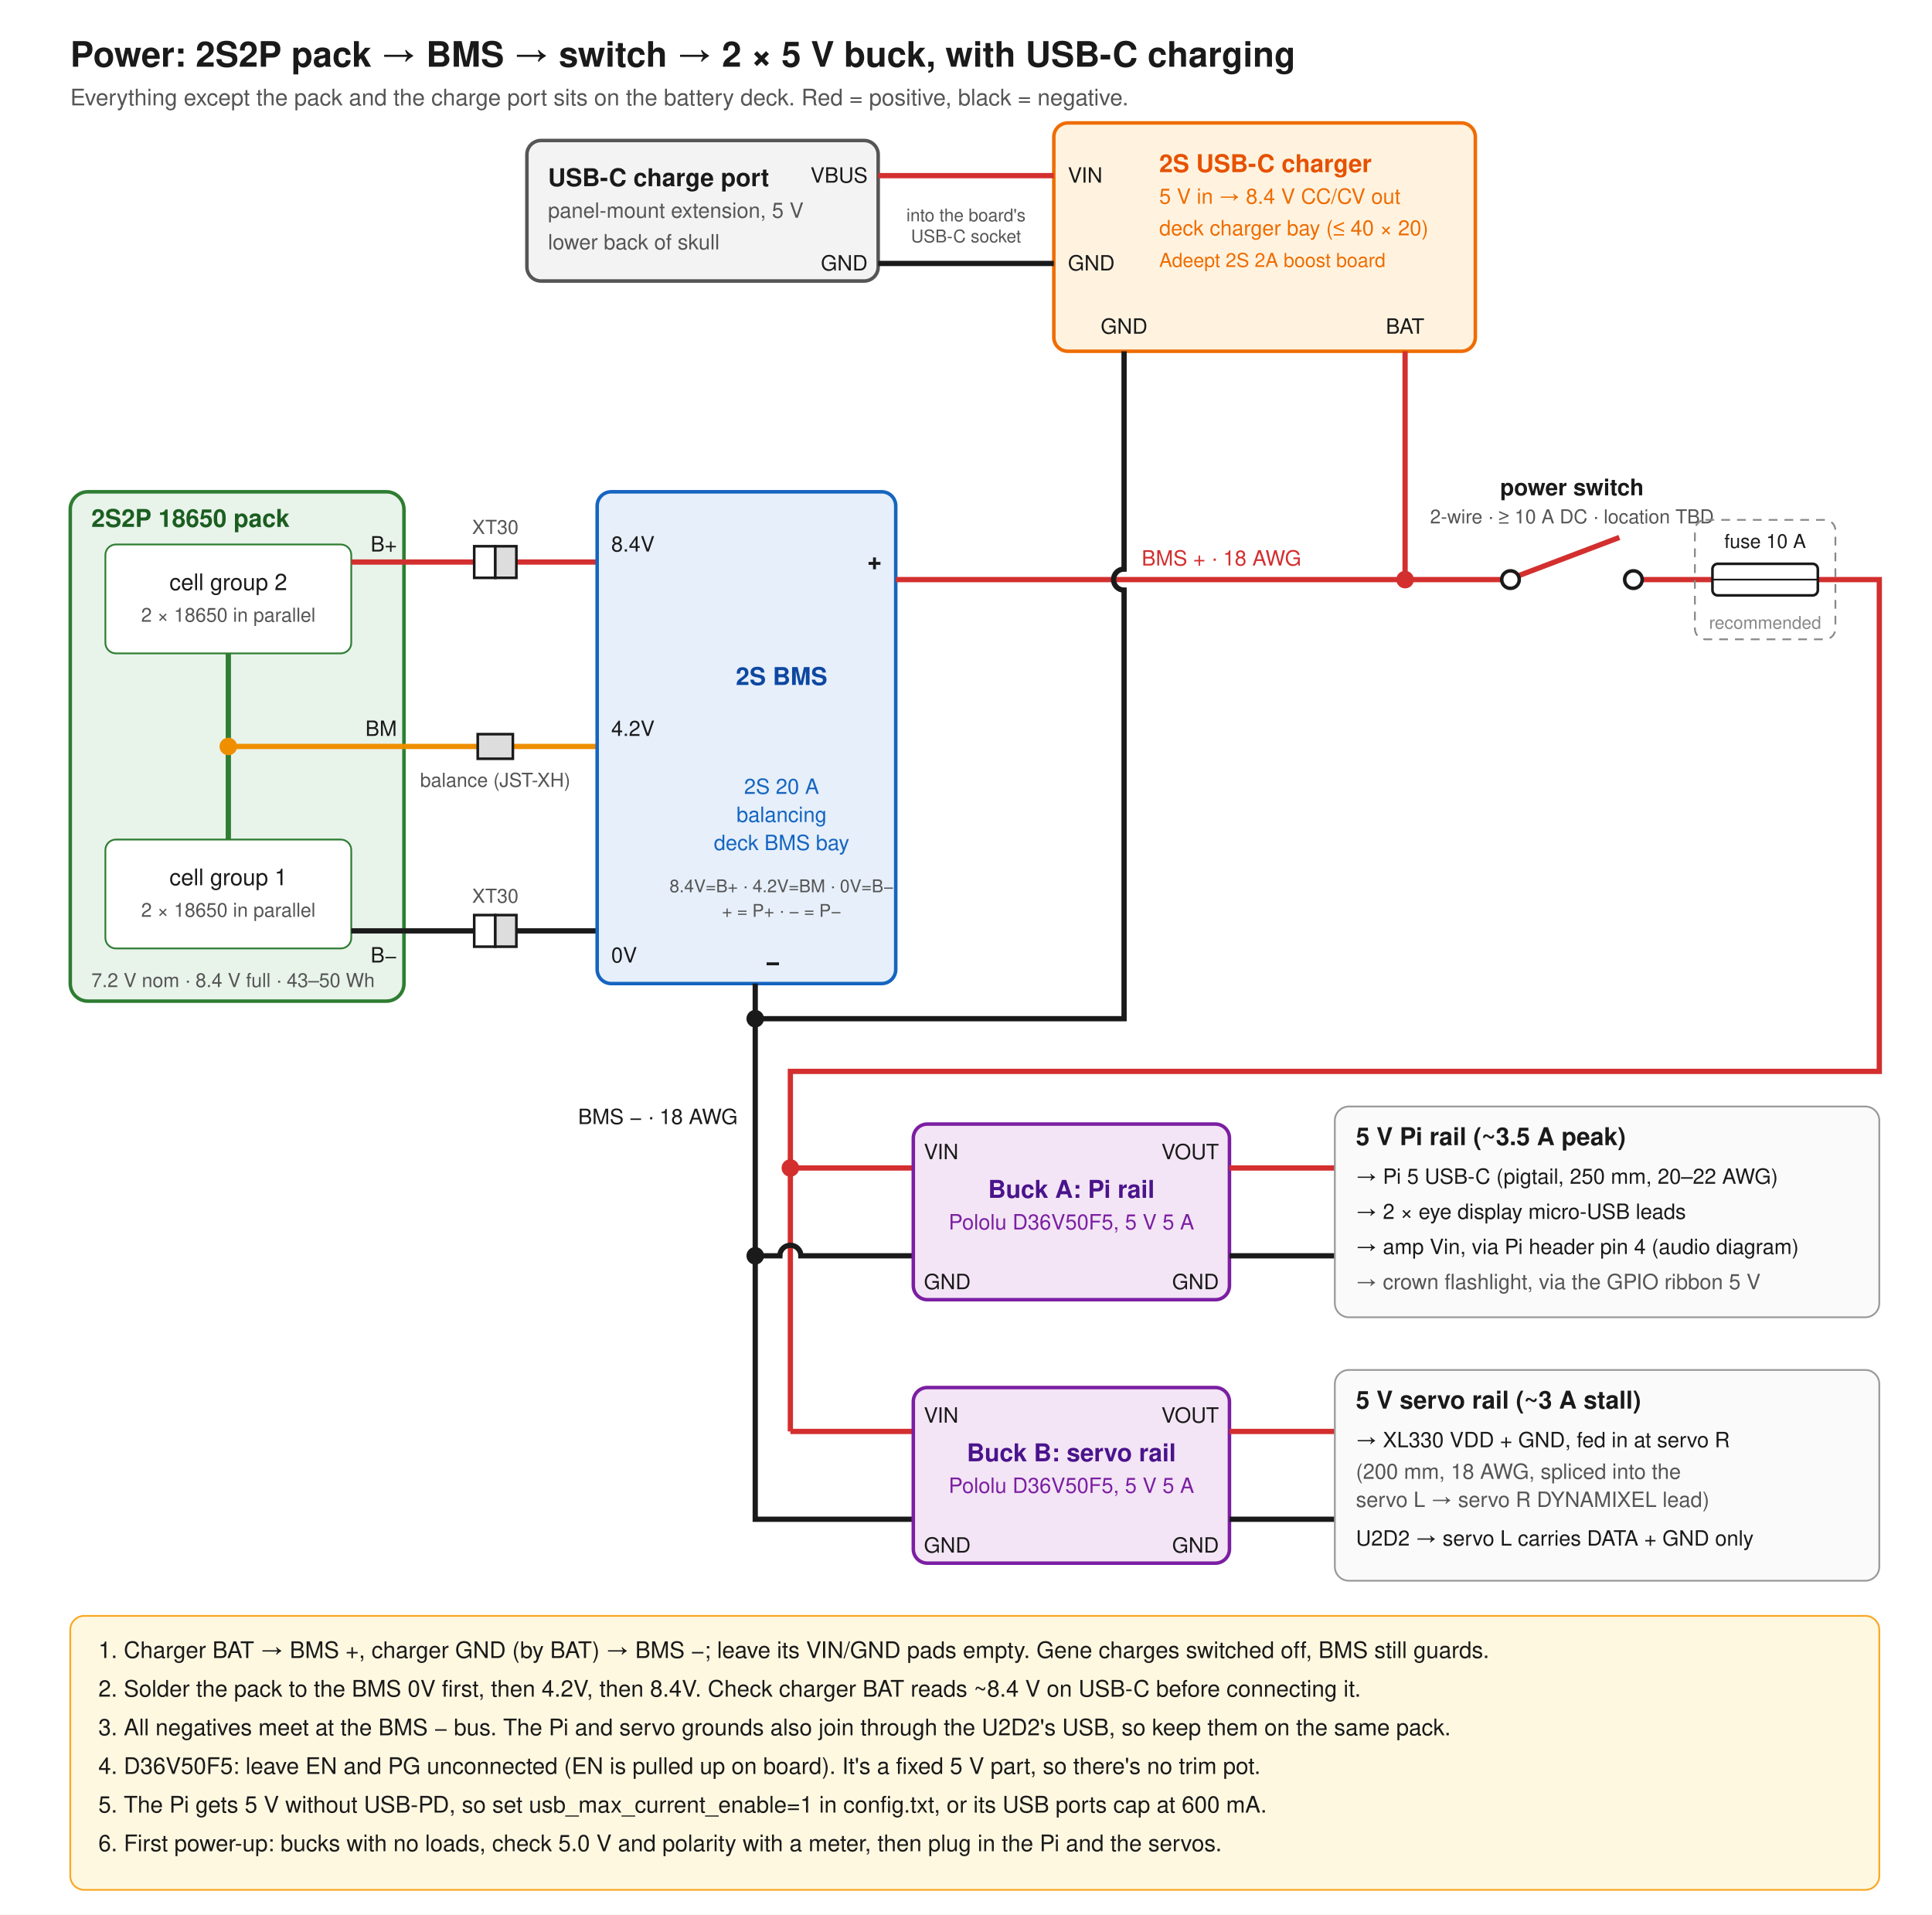
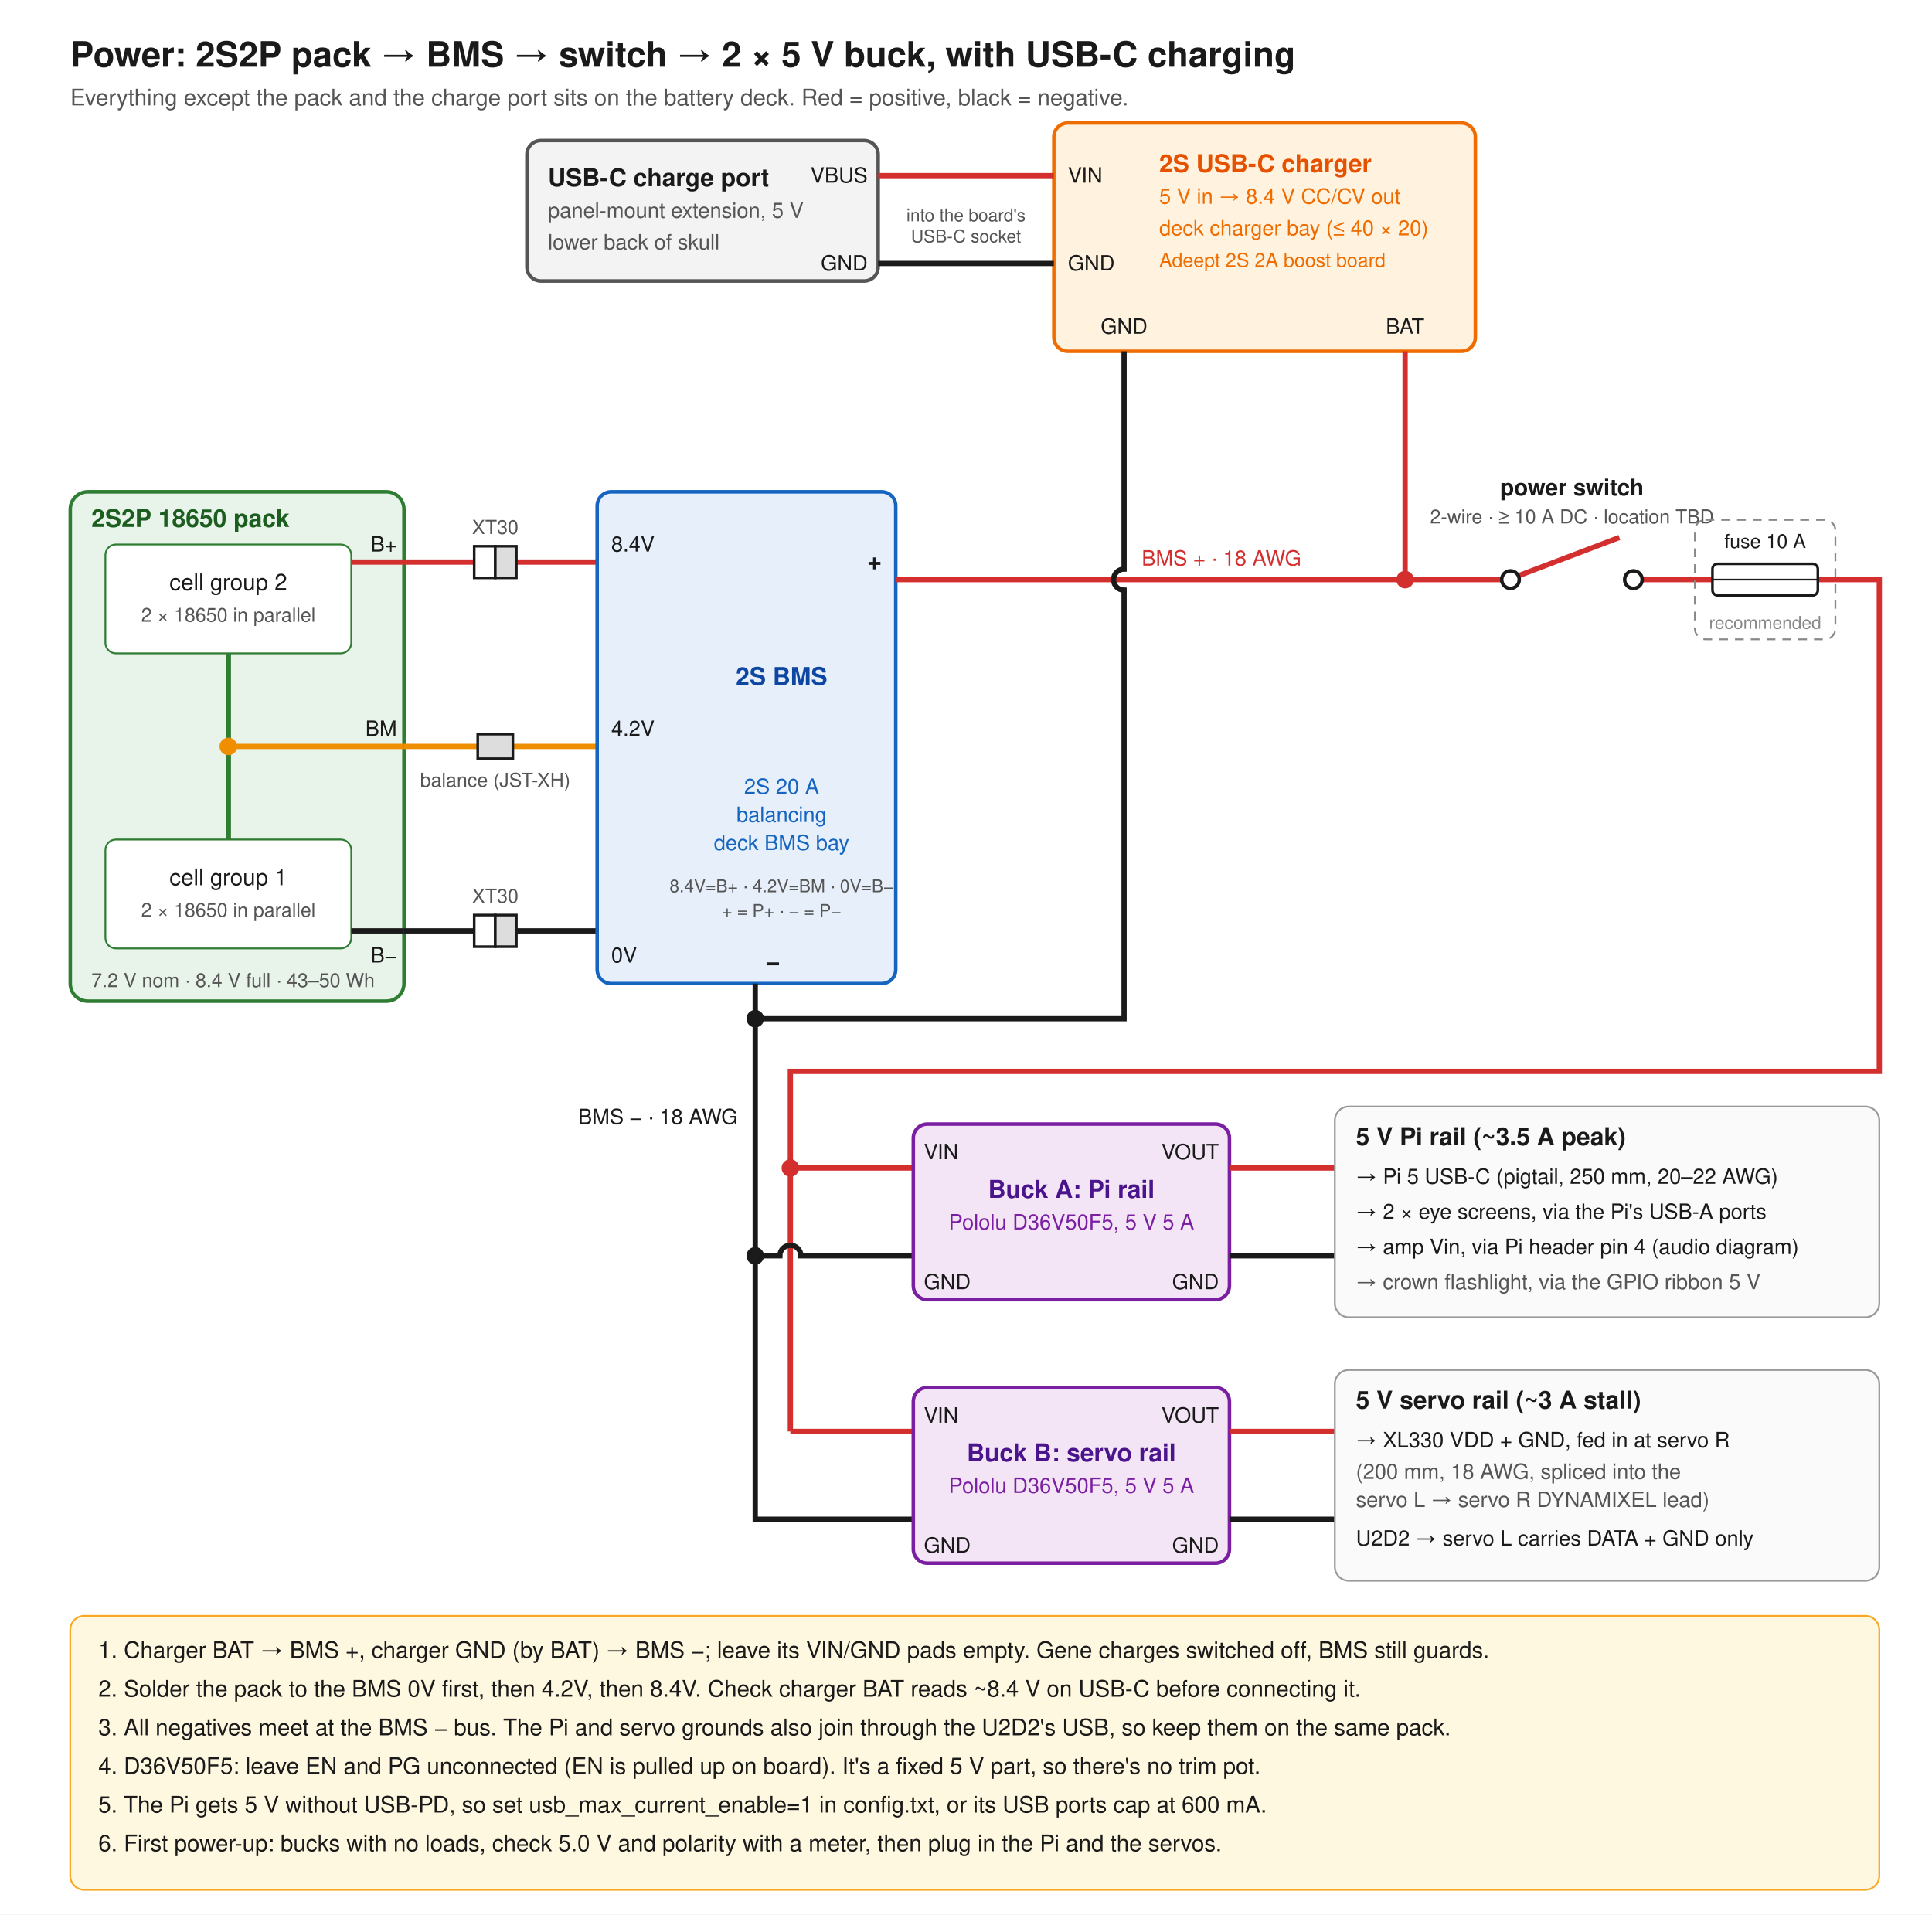
<svg xmlns="http://www.w3.org/2000/svg" viewBox="0 0 1100 1090" width="1100" height="1090" font-family="Helvetica, Arial, sans-serif" font-size="14">
  <rect width="1100" height="1090" fill="#ffffff" />
  <text x="40" y="38" font-size="20" font-weight="bold" fill="#1a1a1a">Power: 2S2P pack → BMS → switch → 2 × 5 V buck, with USB-C charging</text>
  <text x="40" y="60" font-size="13" fill="#555">Everything except the pack and the charge port sits on the battery deck. Red = positive, black = negative.</text>
  <rect x="300" y="80" width="200" height="80" rx="8" fill="#f3f3f3" stroke="#555" stroke-width="2" />
  <text x="312" y="106" font-weight="bold" fill="#1a1a1a">USB-C charge port</text>
  <text x="312" y="124" font-size="12" fill="#555">panel-mount extension, 5 V</text>
  <text x="312" y="142" font-size="12" fill="#555">lower back of skull</text>
  <g font-size="12" fill="#1a1a1a" text-anchor="end">
    <text x="494" y="104">VBUS</text>
    <text x="494" y="154">GND</text>
  </g>
  <rect x="600" y="70" width="240" height="130" rx="8" fill="#fff3e0" stroke="#ef6c00" stroke-width="2" />
  <text x="660" y="98" font-weight="bold" fill="#e65100">2S USB-C charger</text>
  <text x="660" y="152" font-size="11" fill="#ef6c00">Adeept 2S 2A boost board</text>
  <text x="660" y="116" font-size="12" fill="#ef6c00">5 V in → 8.4 V CC/CV out</text>
  <text x="660" y="134" font-size="12" fill="#ef6c00">deck charger bay (≤ 40 × 20)</text>
  <g font-size="12" fill="#1a1a1a">
    <text x="608" y="104">VIN</text>
    <text x="608" y="154">GND</text>
  </g>
  <g font-size="12" fill="#1a1a1a" text-anchor="middle">
    <text x="640" y="190">GND</text>
    <text x="800" y="190">BAT</text>
  </g>
  <g stroke-width="3" fill="none">
    <line x1="500" y1="100" x2="600" y2="100" stroke="#d32f2f" />
    <line x1="500" y1="150" x2="600" y2="150" stroke="#1a1a1a" />
  </g>
  <text x="550" y="126" font-size="10" text-anchor="middle" fill="#555">into the board's</text>
  <text x="550" y="138" font-size="10" text-anchor="middle" fill="#555">USB-C socket</text>
  <rect x="40" y="280" width="190" height="290" rx="10" fill="#e8f3ea" stroke="#2e7d32" stroke-width="2" />
  <text x="52" y="300" font-weight="bold" fill="#1b5e20">2S2P 18650 pack</text>
  <rect x="60" y="310" width="140" height="62" rx="6" fill="#ffffff" stroke="#2e7d32" />
  <text x="130" y="336" font-size="13" text-anchor="middle" fill="#1a1a1a">cell group 2</text>
  <text x="130" y="354" font-size="11" text-anchor="middle" fill="#555">2 × 18650 in parallel</text>
  <rect x="60" y="478" width="140" height="62" rx="6" fill="#ffffff" stroke="#2e7d32" />
  <text x="130" y="504" font-size="13" text-anchor="middle" fill="#1a1a1a">cell group 1</text>
  <text x="130" y="522" font-size="11" text-anchor="middle" fill="#555">2 × 18650 in parallel</text>
  <g stroke-width="3" fill="none">
    <path d="M130 372 V478" stroke="#2e7d32" />
    <path d="M200 320 H230" stroke="#d32f2f" />
    <path d="M130 425 H230" stroke="#ef8f00" />
    <path d="M200 530 H230" stroke="#1a1a1a" />
  </g>
  <circle cx="130" cy="425" r="5" fill="#ef8f00" />
  <text x="52" y="562" font-size="11" fill="#555">7.2 V nom · 8.4 V full · 43–50 Wh</text>
  <g font-size="12" fill="#1a1a1a" text-anchor="end">
    <text x="226" y="314">B+</text>
    <text x="226" y="419">BM</text>
    <text x="226" y="548">B−</text>
  </g>
  <g stroke-width="3" fill="none">
    <line x1="230" y1="320" x2="340" y2="320" stroke="#d32f2f" />
    <line x1="230" y1="425" x2="340" y2="425" stroke="#ef8f00" />
    <line x1="230" y1="530" x2="340" y2="530" stroke="#1a1a1a" />
  </g>
  <g fill="#fff" stroke="#1a1a1a" stroke-width="1.5">
    <rect x="270" y="311" width="12" height="18" />
    <rect x="282" y="311" width="12" height="18" fill="#ddd" />
    <rect x="270" y="521" width="12" height="18" />
    <rect x="282" y="521" width="12" height="18" fill="#ddd" />
    <rect x="272" y="418" width="20" height="14" fill="#ddd" />
  </g>
  <g font-size="11" fill="#555" text-anchor="middle">
    <text x="282" y="304">XT30</text>
    <text x="282" y="514">XT30</text>
    <text x="282" y="448">balance (JST-XH)</text>
  </g>
  <rect x="340" y="280" width="170" height="280" rx="8" fill="#e6effa" stroke="#1565c0" stroke-width="2" />
  <text x="445" y="390" font-weight="bold" text-anchor="middle" fill="#0d47a1">2S BMS</text>
  <text x="445" y="452" font-size="12" text-anchor="middle" fill="#1565c0">2S 20 A</text>
  <text x="445" y="468" font-size="12" text-anchor="middle" fill="#1565c0">balancing</text>
  <text x="445" y="484" font-size="12" text-anchor="middle" fill="#1565c0">deck BMS bay</text>
  <text x="445" y="508" font-size="10" text-anchor="middle" fill="#555">8.4V=B+ · 4.2V=BM · 0V=B−</text>
  <text x="445" y="522" font-size="10" text-anchor="middle" fill="#555">+ = P+ · − = P−</text>
  <g font-size="12" fill="#1a1a1a">
    <text x="348" y="314">8.4V</text>
    <text x="348" y="419">4.2V</text>
    <text x="348" y="548">0V</text>
  </g>
  <text x="502" y="324" font-size="14" font-weight="bold" text-anchor="end" fill="#1a1a1a">+</text>
  <text x="440" y="552" font-size="14" font-weight="bold" text-anchor="middle" fill="#1a1a1a">−</text>
  <g stroke-width="3" fill="none" stroke="#d32f2f">
    <path d="M510 330 H860" />
    <path d="M800 200 V330" />
    <path d="M930 330 H975 M1035 330 H1070 V610 H450 V815 M450 665 H520 M450 815 H520" />
    <line x1="864" y1="328" x2="922" y2="306" />
  </g>
  <circle cx="800" cy="330" r="5" fill="#d32f2f" />
  <circle cx="450" cy="665" r="5" fill="#d32f2f" />
  <circle cx="860" cy="330" r="5" fill="#fff" stroke="#1a1a1a" stroke-width="2" />
  <circle cx="930" cy="330" r="5" fill="#fff" stroke="#1a1a1a" stroke-width="2" />
  <text x="895" y="282" font-size="13" font-weight="bold" text-anchor="middle" fill="#1a1a1a">power switch</text>
  <text x="895" y="298" font-size="11" text-anchor="middle" fill="#555">2-wire · ≥ 10 A DC · location TBD</text>
  <rect x="965" y="296" width="80" height="68" rx="6" fill="none" stroke="#888" stroke-dasharray="5 4" />
  <rect x="975" y="321" width="60" height="18" rx="3" fill="#fff" stroke="#1a1a1a" stroke-width="1.5" />
  <line x1="975" y1="330" x2="1035" y2="330" stroke="#1a1a1a" stroke-width="1" />
  <text x="1005" y="312" font-size="11" text-anchor="middle" fill="#1a1a1a">fuse 10 A</text>
  <text x="1005" y="358" font-size="10" text-anchor="middle" fill="#888">recommended</text>
  <text x="650" y="322" font-size="12" fill="#d32f2f">BMS + · 18 AWG</text>
  <g stroke-width="3" fill="none" stroke="#1a1a1a">
    <path d="M640 200 V324 A6 6 0 0 0 640 336 V580 H430" />
    <path d="M430 560 V865 H520" />
    <path d="M430 715 H444 A6 6 0 0 1 456 715 H520" />
  </g>
  <circle cx="430" cy="580" r="5" fill="#1a1a1a" />
  <circle cx="430" cy="715" r="5" fill="#1a1a1a" />
  <text x="420" y="640" font-size="12" text-anchor="end" fill="#1a1a1a">BMS − · 18 AWG</text>
  <rect x="520" y="640" width="180" height="100" rx="8" fill="#f3e5f5" stroke="#7b1fa2" stroke-width="2" />
  <text x="610" y="682" font-weight="bold" text-anchor="middle" fill="#4a148c">Buck A: Pi rail</text>
  <text x="610" y="700" font-size="12" text-anchor="middle" fill="#7b1fa2">Pololu D36V50F5, 5 V 5 A</text>
  <g font-size="12" fill="#1a1a1a">
    <text x="526" y="660">VIN</text>
    <text x="526" y="734">GND</text>
  </g>
  <g font-size="12" fill="#1a1a1a" text-anchor="end">
    <text x="694" y="660">VOUT</text>
    <text x="694" y="734">GND</text>
  </g>
  <rect x="520" y="790" width="180" height="100" rx="8" fill="#f3e5f5" stroke="#7b1fa2" stroke-width="2" />
  <text x="610" y="832" font-weight="bold" text-anchor="middle" fill="#4a148c">Buck B: servo rail</text>
  <text x="610" y="850" font-size="12" text-anchor="middle" fill="#7b1fa2">Pololu D36V50F5, 5 V 5 A</text>
  <g font-size="12" fill="#1a1a1a">
    <text x="526" y="810">VIN</text>
    <text x="526" y="884">GND</text>
  </g>
  <g font-size="12" fill="#1a1a1a" text-anchor="end">
    <text x="694" y="810">VOUT</text>
    <text x="694" y="884">GND</text>
  </g>
  <g stroke-width="3" fill="none">
    <path d="M700 665 H760" stroke="#d32f2f" />
    <path d="M700 715 H760" stroke="#1a1a1a" />
    <path d="M700 815 H760" stroke="#d32f2f" />
    <path d="M700 865 H760" stroke="#1a1a1a" />
  </g>
  <rect x="760" y="630" width="310" height="120" rx="8" fill="#fafafa" stroke="#999" />
  <text x="772" y="652" font-weight="bold" fill="#1a1a1a">5 V Pi rail (~3.5 A peak)</text>
  <g font-size="12" fill="#1a1a1a">
    <text x="772" y="674">→ Pi 5 USB-C (pigtail, 250 mm, 20–22 AWG)</text>
-     <text x="772" y="694">→ 2 × eye display micro-USB leads</text>
+     <text x="772" y="694">→ 2 × eye screens, via the Pi's USB-A ports</text>
    <text x="772" y="714">→ amp Vin, via Pi header pin 4 (audio diagram)</text>
    <text x="772" y="734" fill="#555">→ crown flashlight, via the GPIO ribbon 5 V</text>
  </g>
  <rect x="760" y="780" width="310" height="120" rx="8" fill="#fafafa" stroke="#999" />
  <text x="772" y="802" font-weight="bold" fill="#1a1a1a">5 V servo rail (~3 A stall)</text>
  <g font-size="12" fill="#1a1a1a">
    <text x="772" y="824">→ XL330 VDD + GND, fed in at servo R</text>
    <text x="772" y="842" fill="#555">   (200 mm, 18 AWG, spliced into the</text>
    <text x="772" y="858" fill="#555">   servo L → servo R DYNAMIXEL lead)</text>
    <text x="772" y="880">U2D2 → servo L carries DATA + GND only</text>
  </g>
  <rect x="40" y="920" width="1030" height="156" rx="8" fill="#fff8e1" stroke="#f9a825" />
  <g font-size="13" fill="#1a1a1a">
    <text x="56" y="944">1. Charger BAT → BMS +, charger GND (by BAT) → BMS −; leave its VIN/GND pads empty. Gene charges switched off, BMS still guards.</text>
    <text x="56" y="966">2. Solder the pack to the BMS 0V first, then 4.2V, then 8.4V. Check charger BAT reads ~8.4 V on USB-C before connecting it.</text>
    <text x="56" y="988">3. All negatives meet at the BMS − bus. The Pi and servo grounds also join through the U2D2's USB, so keep them on the same pack.</text>
    <text x="56" y="1010">4. D36V50F5: leave EN and PG unconnected (EN is pulled up on board). It's a fixed 5 V part, so there's no trim pot.</text>
    <text x="56" y="1032">5. The Pi gets 5 V without USB-PD, so set usb_max_current_enable=1 in config.txt, or its USB ports cap at 600 mA.</text>
    <text x="56" y="1054">6. First power-up: bucks with no loads, check 5.0 V and polarity with a meter, then plug in the Pi and the servos.</text>
  </g>
</svg>
